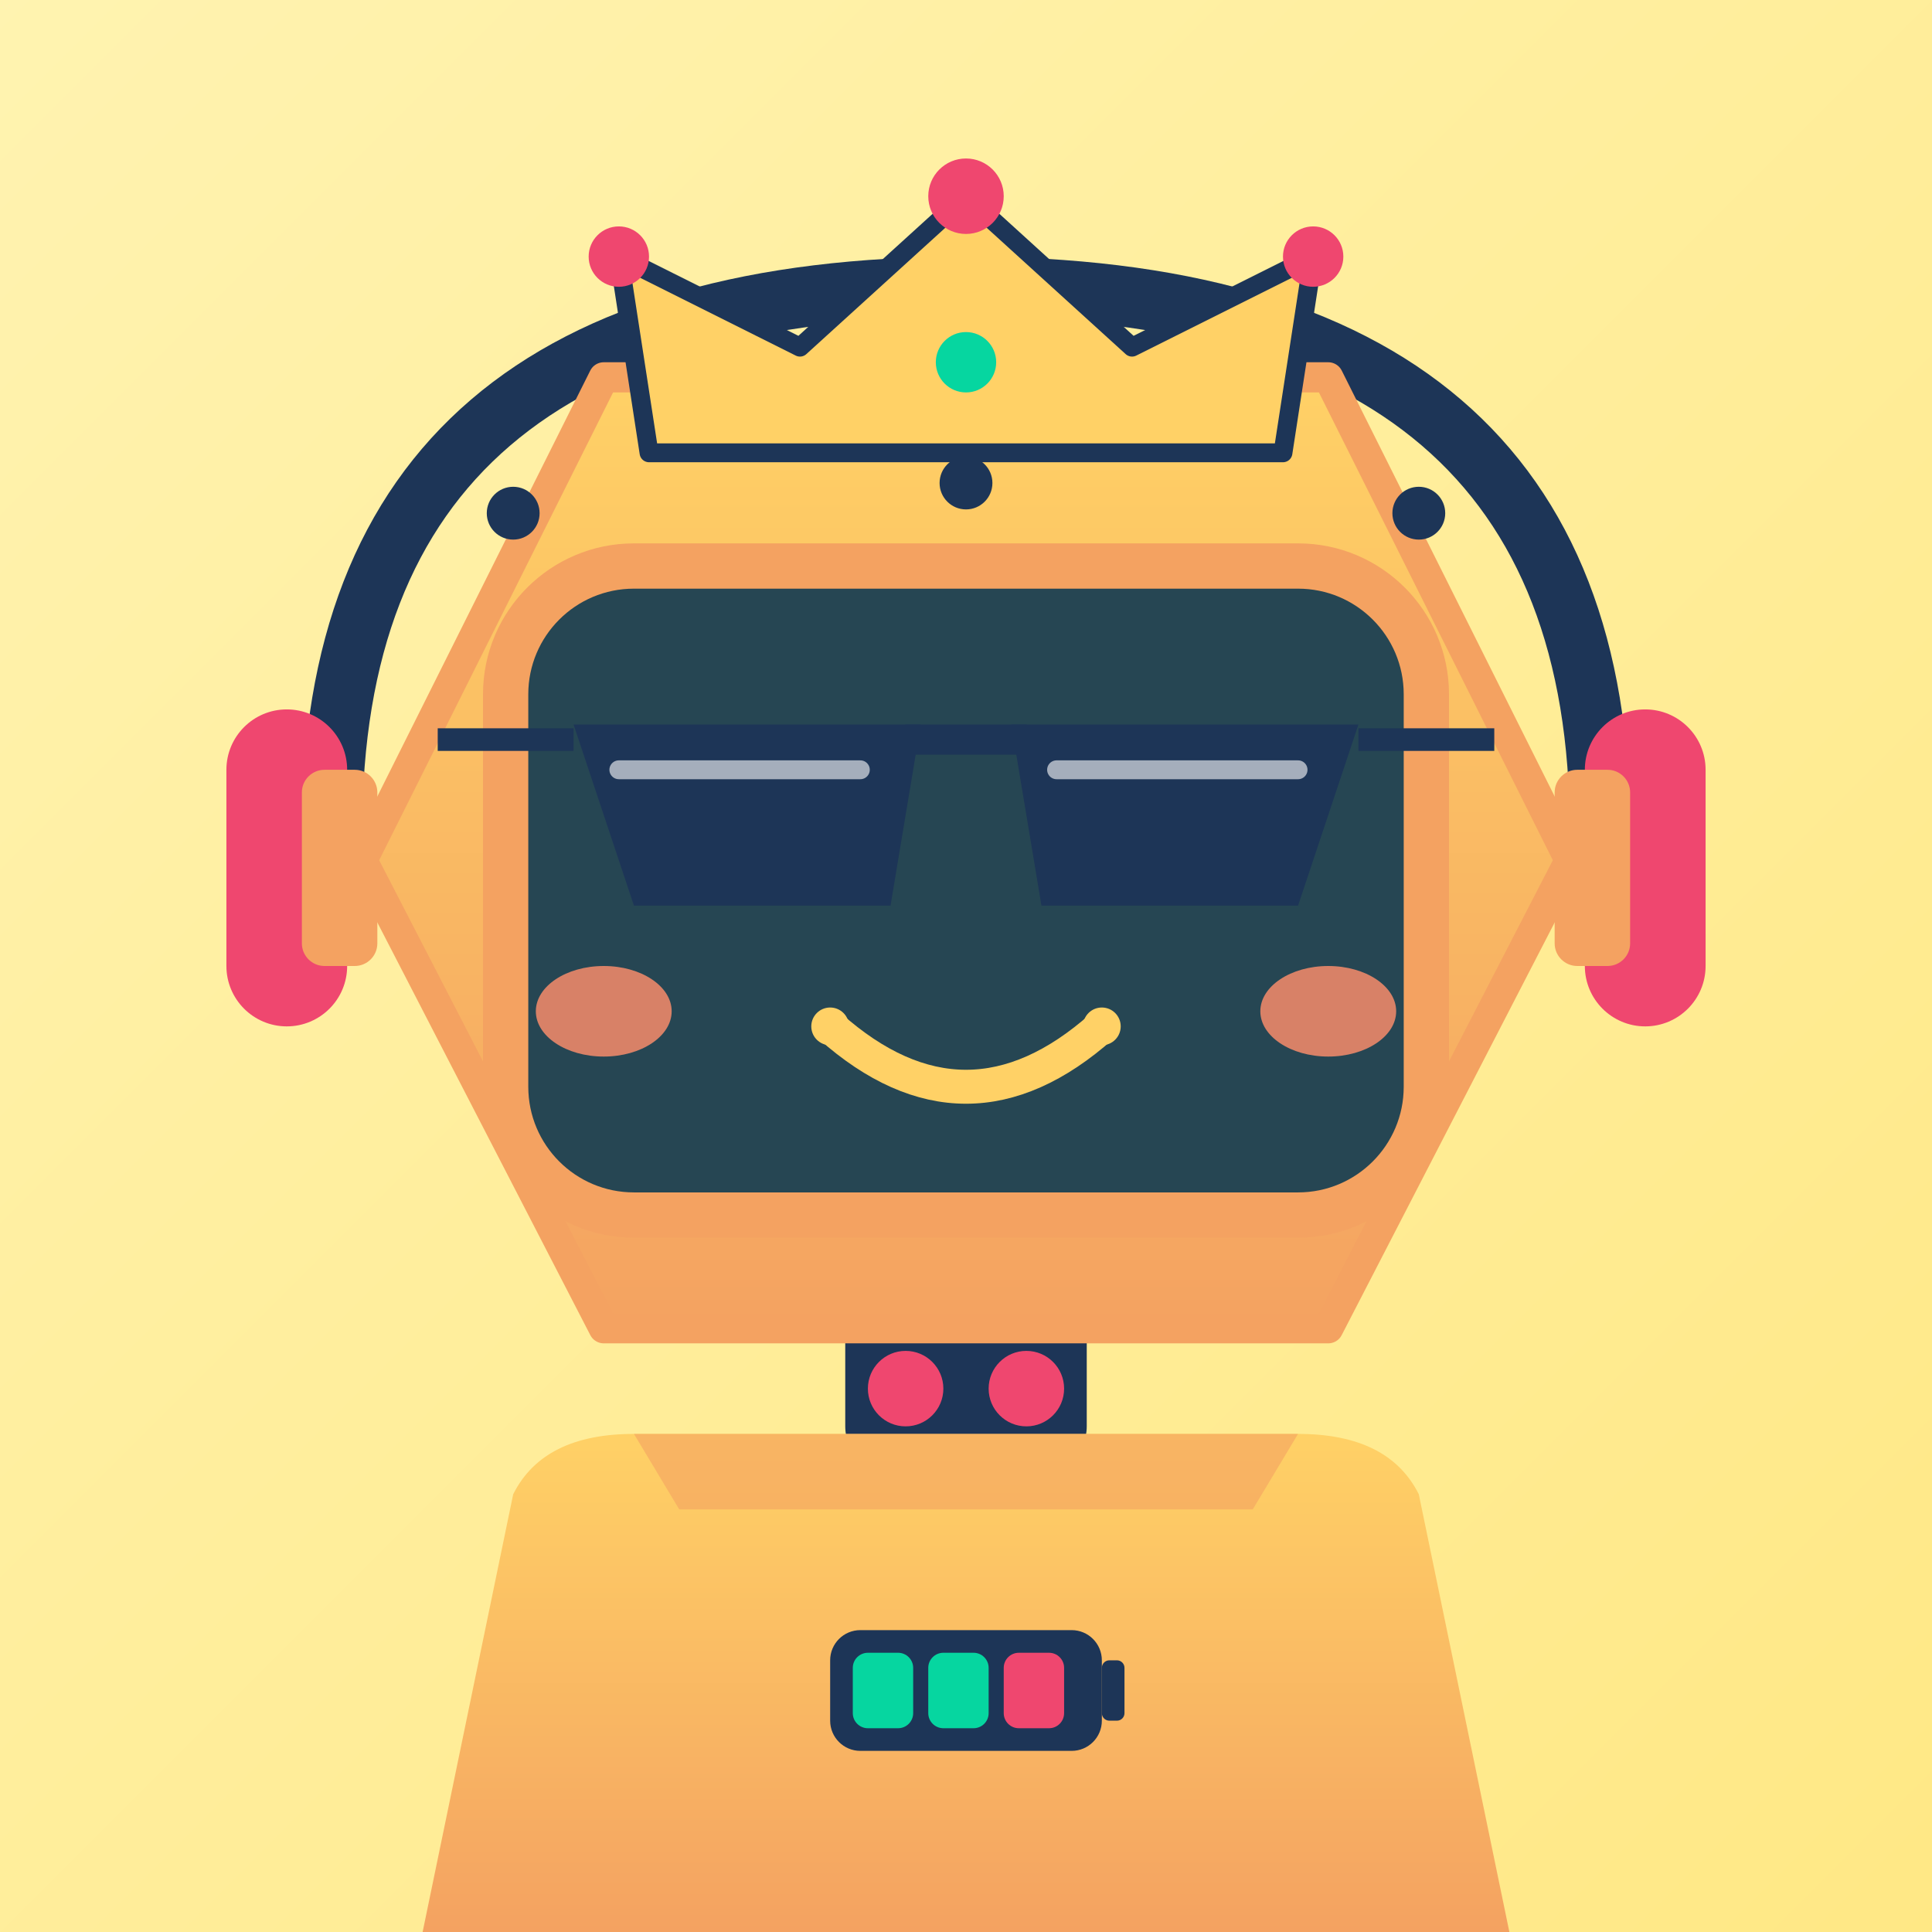
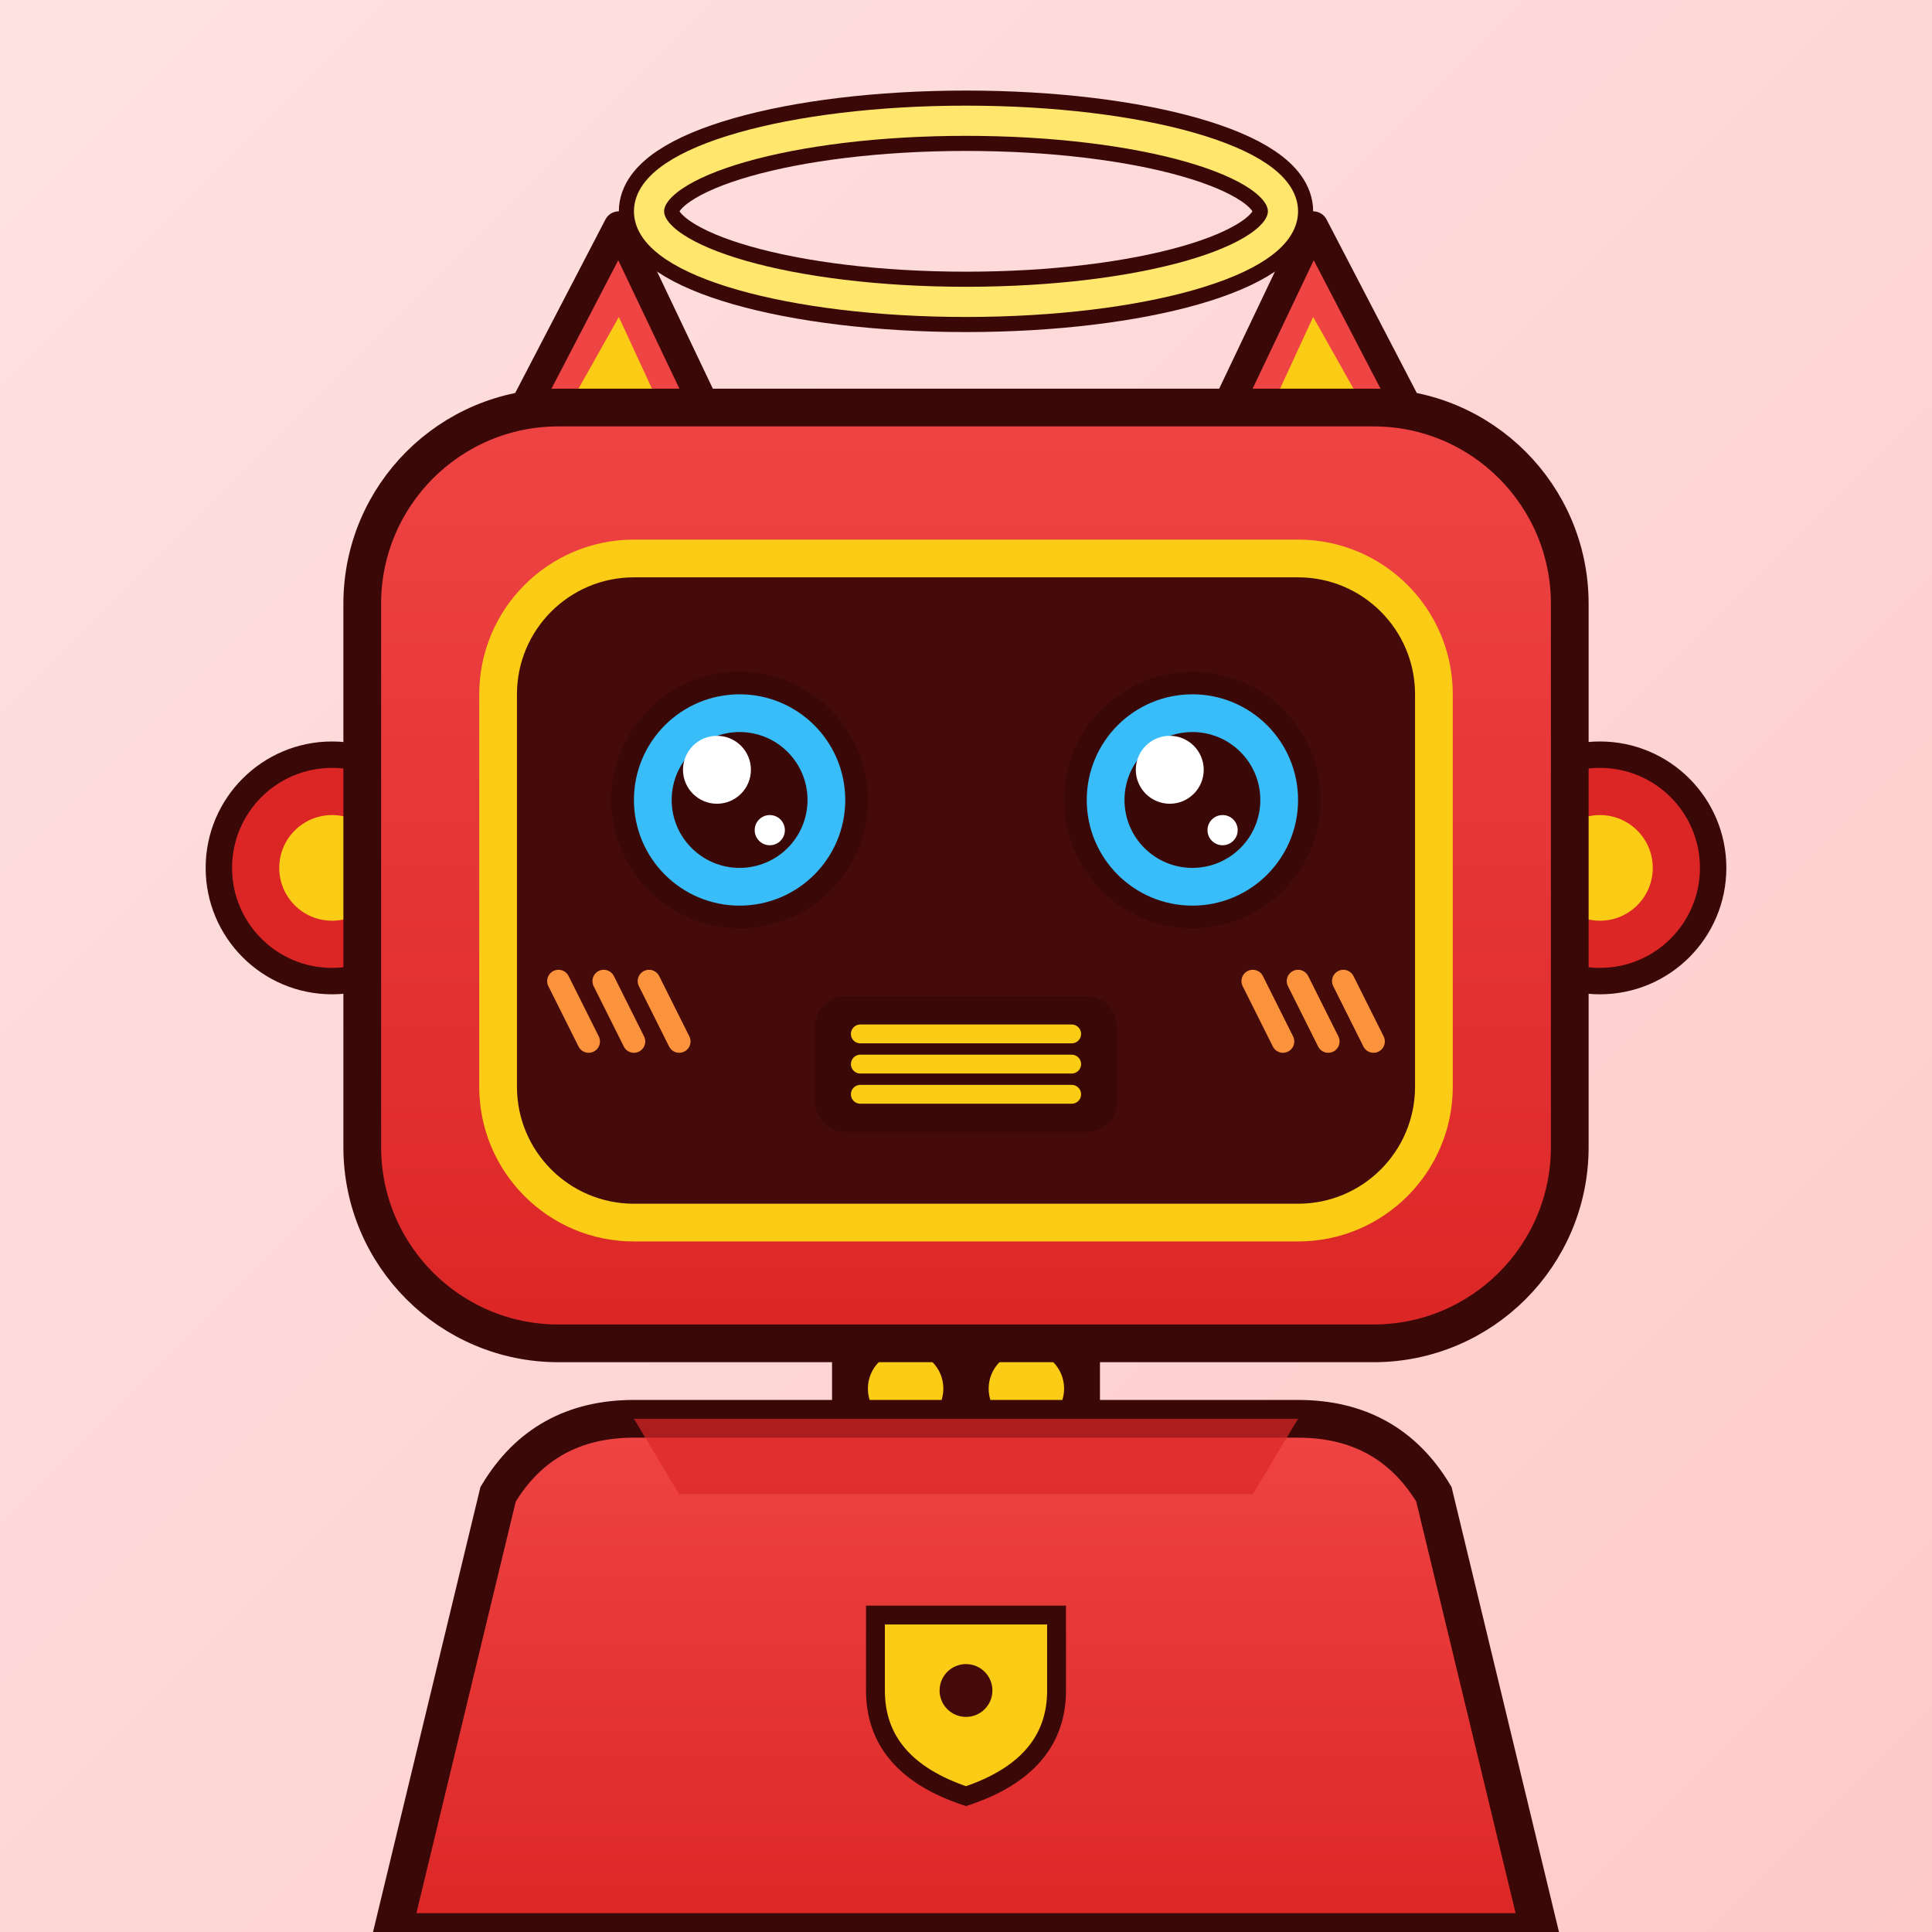
<svg xmlns="http://www.w3.org/2000/svg" viewBox="0 0 256 256" width="256" height="256">
  <defs>
    <clipPath id="avatar-clip">
      <rect x="0" y="0" width="256" height="256" rx="24" ry="24" />
    </clipPath>
    <linearGradient id="bg-grad-linear" x1="0%" y1="0%" x2="100%" y2="100%">
-       <stop offset="0%" stop-color="#FFF3B0" />
-       <stop offset="100%" stop-color="#FFE885" />
+       <stop offset="0%" stop-color="#FEE2E2" />
+       <stop offset="100%" stop-color="#FECACA" />
    </linearGradient>
    <radialGradient id="bg-grad-radial" cx="50%" cy="40%" r="60%">
-       <stop offset="0%" stop-color="#FFE885" />
-       <stop offset="100%" stop-color="#FFF3B0" />
+       <stop offset="0%" stop-color="#FECACA" />
+       <stop offset="100%" stop-color="#FEE2E2" />
    </radialGradient>
    <linearGradient id="chassis-grad" x1="0%" y1="0%" x2="0%" y2="100%">
-       <stop offset="0%" stop-color="#FFD166" />
-       <stop offset="100%" stop-color="#F4A261" />
+       <stop offset="0%" stop-color="#EF4444" />
+       <stop offset="100%" stop-color="#DC2626" />
    </linearGradient>
    <linearGradient id="metal-shine" x1="0%" y1="0%" x2="100%" y2="100%">
      <stop offset="0%" stop-color="#FFFFFF" stop-opacity="0.35" />
      <stop offset="50%" stop-color="#FFFFFF" stop-opacity="0.0" />
      <stop offset="100%" stop-color="#000000" stop-opacity="0.15" />
    </linearGradient>
  </defs>
  <rect x="0" y="0" width="256" height="256" fill="url(#bg-grad-linear)" />
  <g clip-path="url(#avatar-clip)">
-     <path d="M 44 110 Q 44 38 128 38 Q 212 38 212 110" fill="none" stroke="#1D3557" stroke-width="8" stroke-linecap="round" />
-     <rect x="30" y="94" width="16" height="42" rx="8" fill="#EF476F" />
-     <rect x="210" y="94" width="16" height="42" rx="8" fill="#EF476F" />
-     <rect x="112" y="165" width="32" height="30" rx="6" fill="#1D3557" />
-     <circle cx="120" cy="172" r="5" fill="#EF476F" />
-     <circle cx="136" cy="172" r="5" fill="#EF476F" />
-     <circle cx="120" cy="184" r="5" fill="#EF476F" />
-     <circle cx="136" cy="184" r="5" fill="#EF476F" />
-     <path d="M 56 256 L 68 198 Q 72 190 84 190 L 172 190 Q 184 190 188 198 L 200 256 Z" fill="url(#chassis-grad)" />
-     <path d="M 84 190 L 172 190 L 166 200 L 90 200 Z" fill="#F4A261" opacity="0.6" />
-     <rect x="110" y="216" width="36" height="16" rx="4" fill="#1D3557" />
-     <rect x="146" y="220" width="3" height="8" rx="1" fill="#1D3557" />
-     <rect x="113" y="219" width="8" height="10" rx="2" fill="#06D6A0" />
-     <rect x="123" y="219" width="8" height="10" rx="2" fill="#06D6A0" />
-     <rect x="133" y="219" width="8" height="10" rx="2" fill="#EF476F" />
-     <rect x="40" y="102" width="10" height="26" rx="3" fill="#F4A261" />
-     <rect x="206" y="102" width="10" height="26" rx="3" fill="#F4A261" />
-     <polygon points="80,50 176,50 208,114 176,176 80,176 48,114" fill="url(#chassis-grad)" stroke="#F4A261" stroke-width="4" stroke-linejoin="round" />
-     <circle cx="68" cy="68" r="3.5" fill="#1D3557" />
-     <circle cx="128" cy="64" r="3.5" fill="#1D3557" />
-     <circle cx="188" cy="68" r="3.5" fill="#1D3557" />
-     <rect x="64" y="72" width="128" height="92" rx="20" ry="20" fill="#F4A261" />
-     <rect x="70" y="78" width="116" height="80" rx="14" ry="14" fill="#264653" />
-     <polygon points="76,96 122,96 118,120 84,120" fill="#1D3557" />
-     <polygon points="134,96 180,96 172,120 138,120" fill="#1D3557" />
-     <line x1="120" y1="98" x2="136" y2="98" stroke="#1D3557" stroke-width="4" />
-     <line x1="58" y1="98" x2="76" y2="98" stroke="#1D3557" stroke-width="3" />
-     <line x1="180" y1="98" x2="198" y2="98" stroke="#1D3557" stroke-width="3" />
-     <line x1="82" y1="102" x2="114" y2="102" stroke="#FFFFFF" stroke-width="2.5" opacity="0.6" stroke-linecap="round" />
-     <line x1="140" y1="102" x2="172" y2="102" stroke="#FFFFFF" stroke-width="2.5" opacity="0.6" stroke-linecap="round" />
-     <ellipse cx="80" cy="134" rx="9" ry="6" fill="#F78C6B" opacity="0.85" />
-     <ellipse cx="176" cy="134" rx="9" ry="6" fill="#F78C6B" opacity="0.85" />
-     <path d="M 110 136 Q 128 152 146 136" fill="none" stroke="#FFD166" stroke-width="4.5" stroke-linecap="round" />
-     <circle cx="110" cy="136" r="2.5" fill="#FFD166" />
-     <circle cx="146" cy="136" r="2.5" fill="#FFD166" />
-     <polygon points="86,60 82,34 106,46 128,26 150,46 174,34 170,60" fill="#FFD166" stroke="#1D3557" stroke-width="2.5" stroke-linejoin="round" />
-     <circle cx="82" cy="34" r="4" fill="#EF476F" />
-     <circle cx="128" cy="26" r="5" fill="#EF476F" />
-     <circle cx="174" cy="34" r="4" fill="#EF476F" />
-     <circle cx="128" cy="48" r="4" fill="#06D6A0" />
+     <ellipse cx="128" cy="28" rx="42" ry="12" fill="none" stroke="#3B0808" stroke-width="8" />
+     <ellipse cx="128" cy="28" rx="42" ry="12" fill="none" stroke="#FFE66D" stroke-width="4" />
+     <rect x="112" y="165" width="32" height="30" rx="6" fill="#3B0808" stroke="#3B0808" stroke-width="3.5" />
+     <circle cx="120" cy="172" r="5" fill="#FACC15" />
+     <circle cx="136" cy="172" r="5" fill="#FACC15" />
+     <circle cx="120" cy="184" r="5" fill="#FACC15" />
+     <circle cx="136" cy="184" r="5" fill="#FACC15" />
+     <path d="M 52 256 L 66 198 Q 72 188 84 188 L 172 188 Q 184 188 190 198 L 204 256 Z" fill="url(#chassis-grad)" stroke="#3B0808" stroke-width="5" />
+     <path d="M 84 188 L 172 188 L 166 198 L 90 198 Z" fill="#DC2626" opacity="0.7" />
+     <path d="M 116 214 L 140 214 L 140 224 Q 140 234 128 238 Q 116 234 116 224 Z" fill="#FACC15" stroke="#3B0808" stroke-width="2.5" />
+     <circle cx="128" cy="224" r="3.5" fill="#450A0A" />
+     <circle cx="44" cy="115" r="15" fill="#DC2626" stroke="#3B0808" stroke-width="3.5" />
+     <circle cx="44" cy="115" r="7" fill="#FACC15" />
+     <circle cx="212" cy="115" r="15" fill="#DC2626" stroke="#3B0808" stroke-width="3.5" />
+     <circle cx="212" cy="115" r="7" fill="#FACC15" />
+     <polygon points="56,80 82,30 102,72" fill="#EF4444" stroke="#3B0808" stroke-width="4" stroke-linejoin="round" />
+     <polygon points="64,74 82,42 94,68" fill="#FACC15" />
+     <polygon points="200,80 174,30 154,72" fill="#EF4444" stroke="#3B0808" stroke-width="4" stroke-linejoin="round" />
+     <polygon points="192,74 174,42 162,68" fill="#FACC15" />
+     <rect x="48" y="54" width="160" height="124" rx="26" ry="26" fill="url(#chassis-grad)" stroke="#3B0808" stroke-width="5" />
+     <rect x="66" y="74" width="124" height="88" rx="18" ry="18" fill="#450A0A" stroke="#FACC15" stroke-width="5" />
+     <circle cx="98" cy="106" r="17" fill="#3B0808" />
+     <circle cx="98" cy="106" r="14" fill="#38BDF8" />
+     <circle cx="98" cy="106" r="9" fill="#3B0808" />
+     <circle cx="95" cy="102" r="4.5" fill="#FFFFFF" />
+     <circle cx="102" cy="110" r="2" fill="#FFFFFF" />
+     <circle cx="158" cy="106" r="17" fill="#3B0808" />
+     <circle cx="158" cy="106" r="14" fill="#38BDF8" />
+     <circle cx="158" cy="106" r="9" fill="#3B0808" />
+     <circle cx="155" cy="102" r="4.5" fill="#FFFFFF" />
+     <circle cx="162" cy="110" r="2" fill="#FFFFFF" />
+     <line x1="74" y1="130" x2="78" y2="138" stroke="#FB923C" stroke-width="3" stroke-linecap="round" />
+     <line x1="80" y1="130" x2="84" y2="138" stroke="#FB923C" stroke-width="3" stroke-linecap="round" />
+     <line x1="86" y1="130" x2="90" y2="138" stroke="#FB923C" stroke-width="3" stroke-linecap="round" />
+     <line x1="166" y1="130" x2="170" y2="138" stroke="#FB923C" stroke-width="3" stroke-linecap="round" />
+     <line x1="172" y1="130" x2="176" y2="138" stroke="#FB923C" stroke-width="3" stroke-linecap="round" />
+     <line x1="178" y1="130" x2="182" y2="138" stroke="#FB923C" stroke-width="3" stroke-linecap="round" />
+     <rect x="108" y="132" width="40" height="18" rx="4" fill="#3B0808" />
+     <line x1="114" y1="137" x2="142" y2="137" stroke="#FACC15" stroke-width="2.5" stroke-linecap="round" />
+     <line x1="114" y1="141" x2="142" y2="141" stroke="#FACC15" stroke-width="2.5" stroke-linecap="round" />
+     <line x1="114" y1="145" x2="142" y2="145" stroke="#FACC15" stroke-width="2.5" stroke-linecap="round" />
  </g>
</svg>
